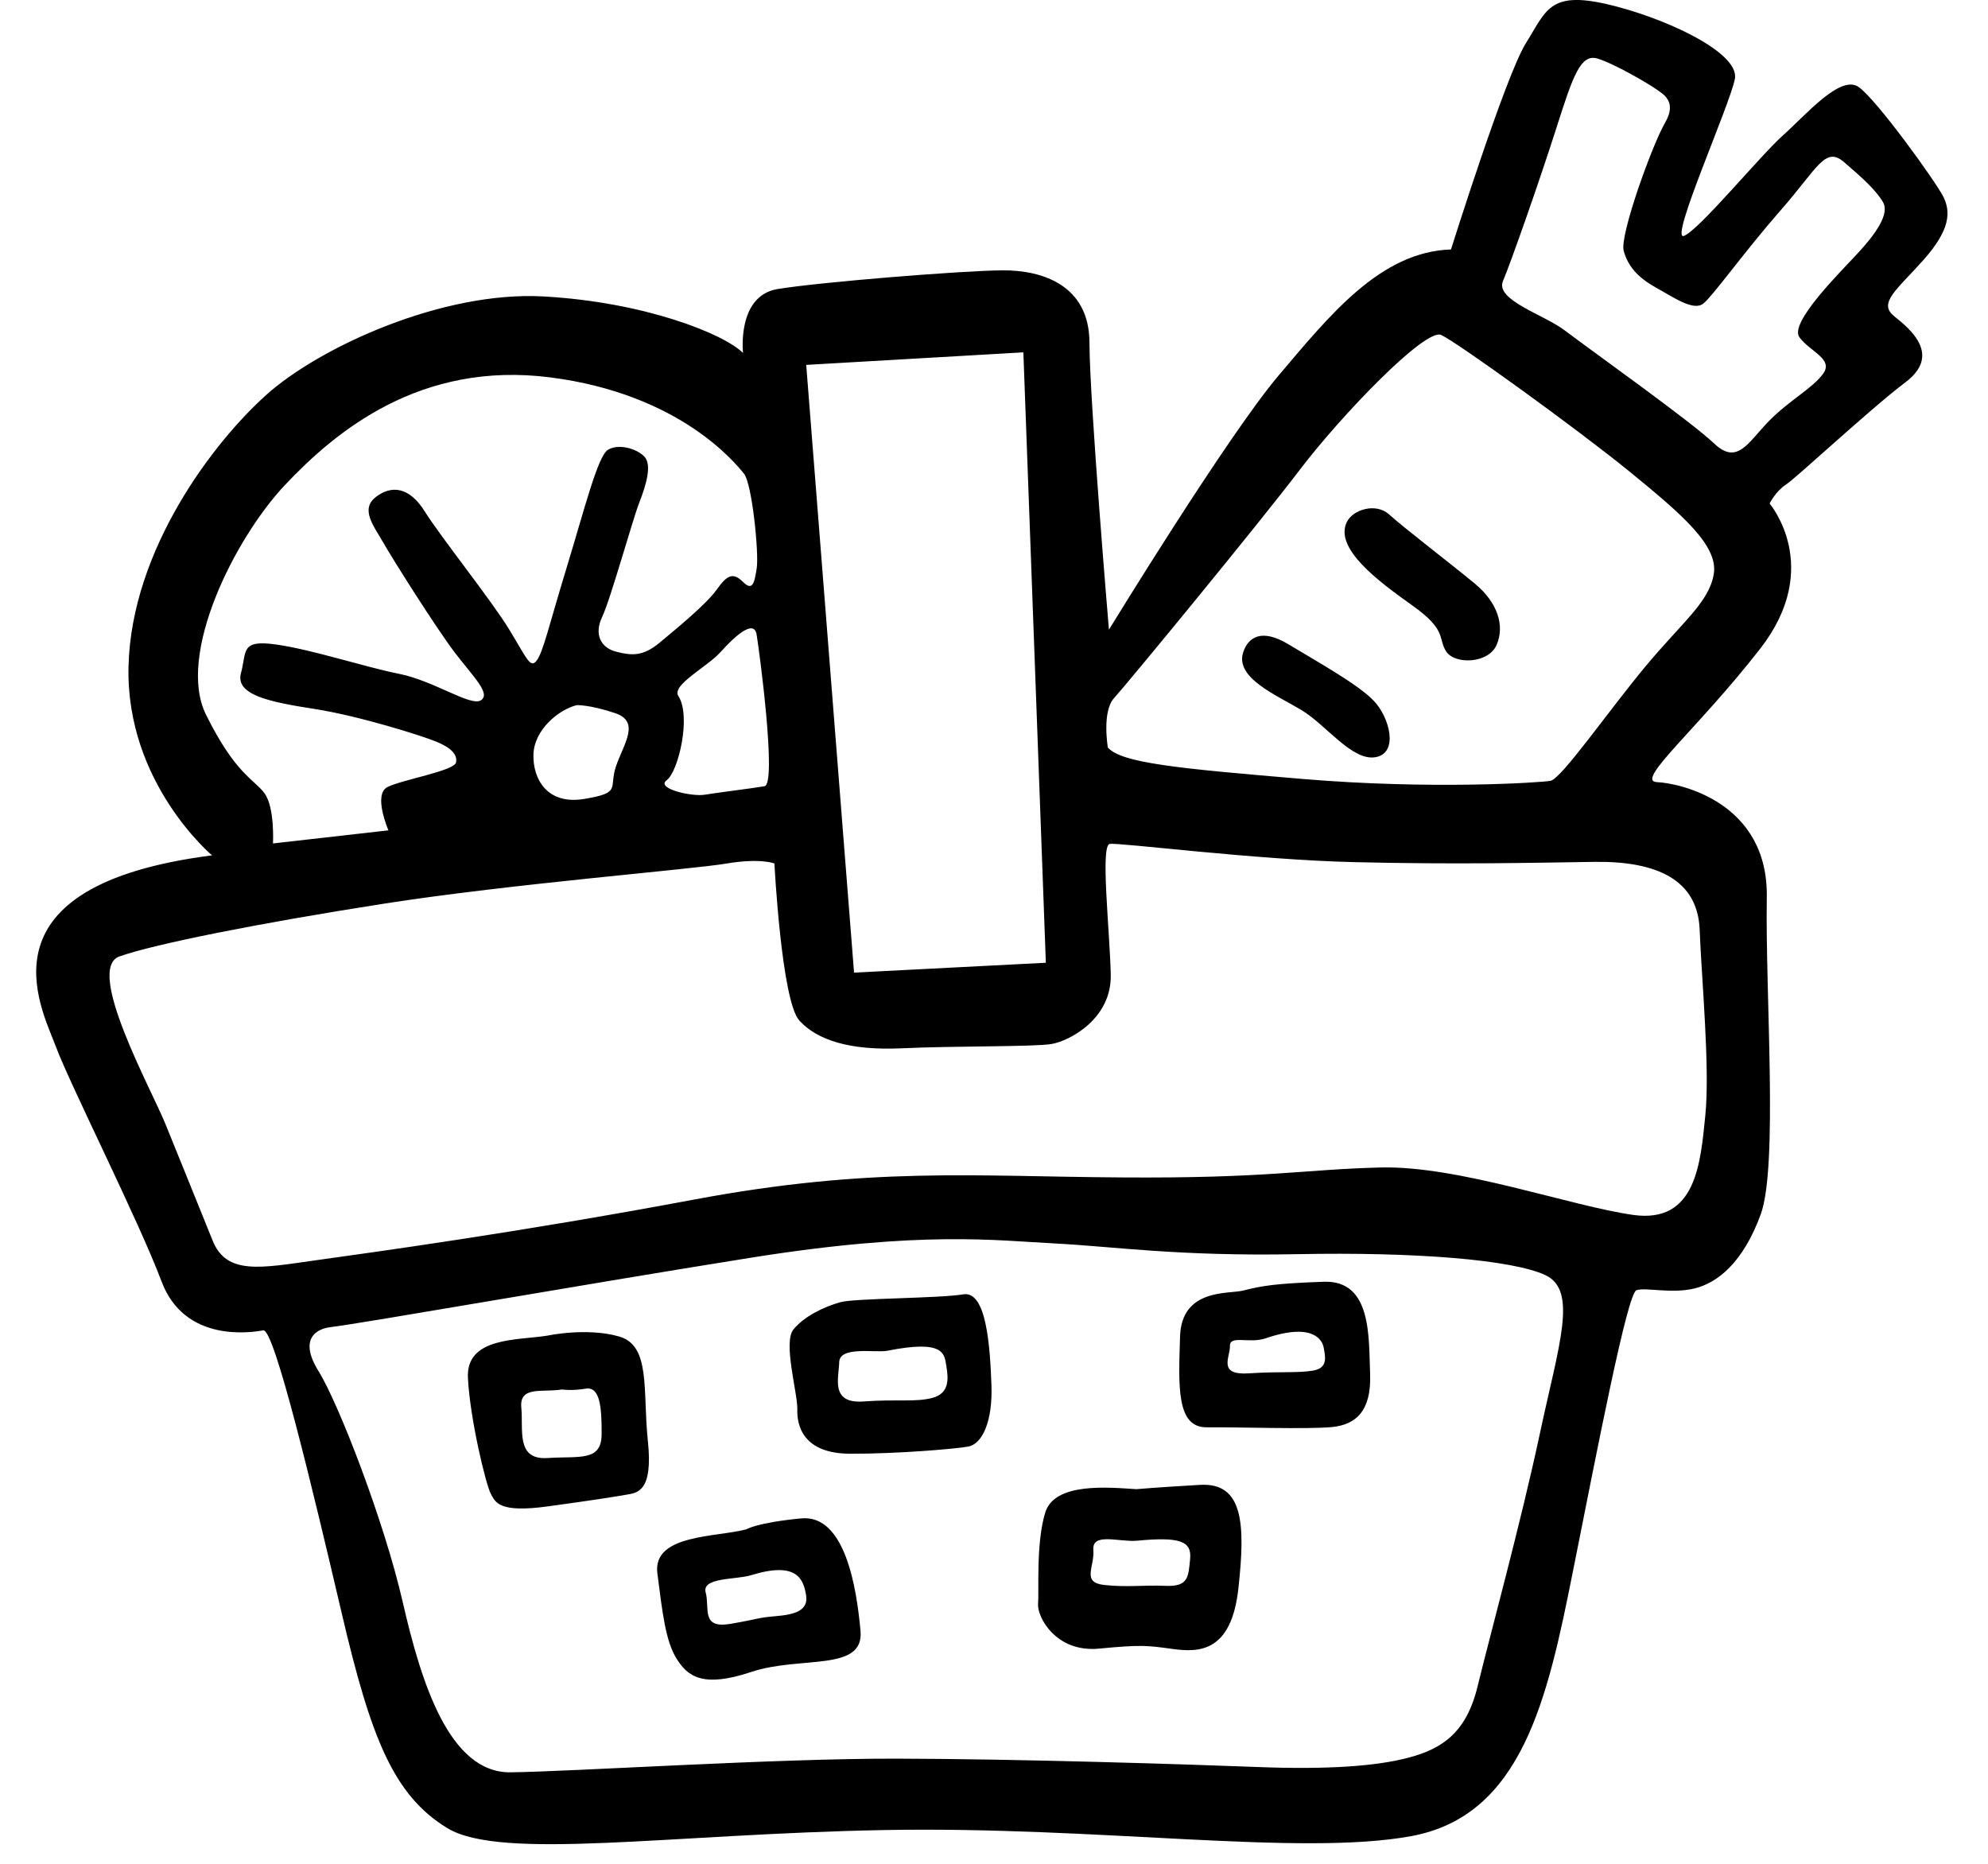
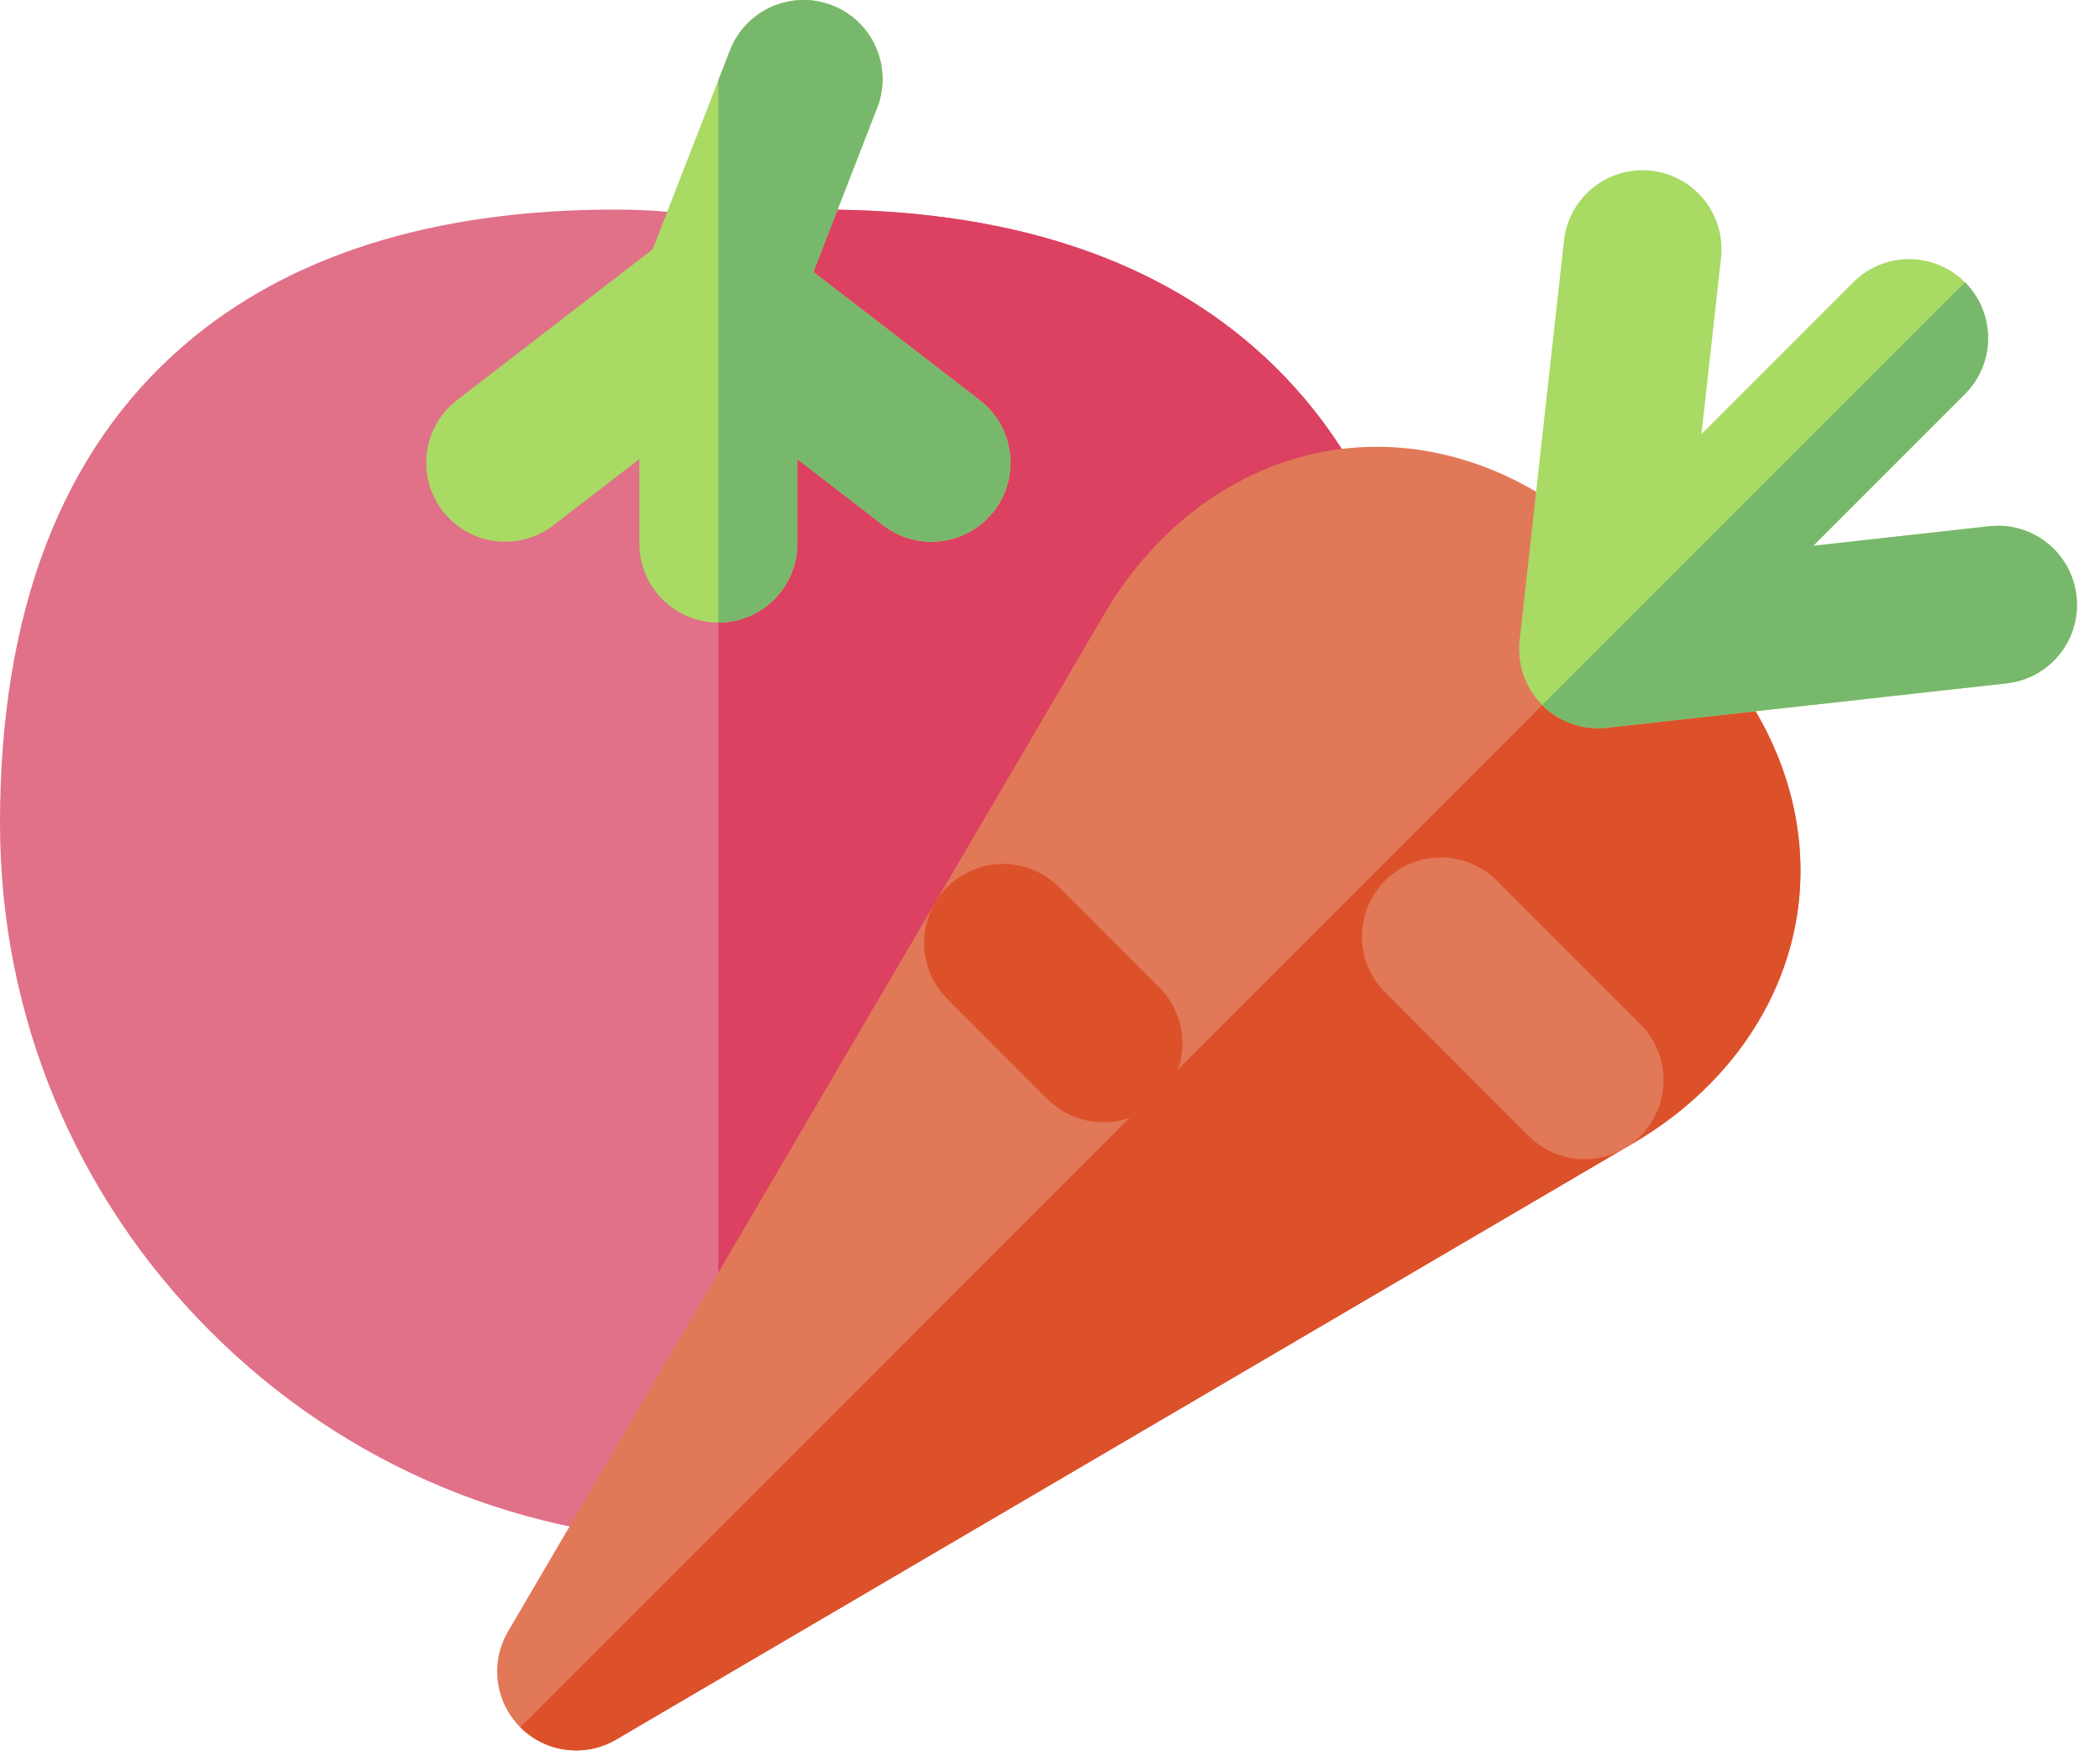
- <svg xmlns="http://www.w3.org/2000/svg" width="48" height="45" viewBox="0 0 48 45" fill="none">
-   <path d="M46.923 4.753C46.745 4.394 45.321 2.416 44.879 2.102C44.437 1.787 43.593 2.786 43.052 3.266C42.51 3.747 41.025 5.555 40.659 5.695C40.293 5.835 41.763 2.55 41.888 1.907C42.013 1.262 40.157 0.409 38.781 0.096C37.405 -0.216 37.33 0.263 36.84 1.047C36.35 1.83 35.034 6.023 35.034 6.023C33.33 6.078 32.109 7.607 30.876 9.061C29.642 10.515 26.775 15.203 26.775 15.203C26.775 15.203 26.308 9.677 26.305 8.276C26.302 6.875 25.153 6.524 24.22 6.527C23.286 6.529 19.754 6.814 18.769 6.98C17.786 7.147 17.94 8.522 17.94 8.522C17.472 8.056 15.552 7.291 13.116 7.157C10.68 7.023 7.717 8.38 6.433 9.531C5.148 10.682 3.173 13.273 3.103 16.088C3.034 18.902 5.12 20.652 5.12 20.652C-0.595 21.383 0.989 24.309 1.345 25.259C1.7 26.211 3.336 29.44 3.901 30.94C4.466 32.44 6.093 32.166 6.358 32.121C6.623 32.076 7.553 35.968 8.254 38.963C8.955 41.959 9.501 43.347 10.802 44.139C12.104 44.931 16.198 44.279 21.359 44.185C26.52 44.09 31.393 44.825 34.073 44.332C36.753 43.839 37.365 41.013 37.976 37.95C38.587 34.888 39.292 31.227 39.513 31.151C39.733 31.075 40.346 31.244 40.908 31.11C41.47 30.976 42.087 30.483 42.512 29.321C42.937 28.159 42.62 23.968 42.659 21.667C42.698 19.366 40.557 18.908 40.009 18.884C39.46 18.861 40.965 17.633 42.501 15.661C44.036 13.688 42.727 12.158 42.727 12.158C42.727 12.158 42.872 11.861 43.118 11.703C43.364 11.545 45.144 9.882 46.008 9.229C46.871 8.577 46.144 7.96 45.74 7.639C45.335 7.319 45.789 7.008 46.443 6.275C47.095 5.542 47.1 5.112 46.923 4.753ZM19.466 8.81L24.709 8.507L25.252 23.245L20.621 23.483L19.466 8.81ZM6.878 11.713C8.099 10.417 10.146 8.709 13.289 9.112C16.432 9.515 17.767 11.197 17.963 11.436C18.159 11.675 18.327 13.36 18.271 13.719C18.215 14.079 18.171 14.281 17.937 14.048C17.703 13.815 17.558 13.878 17.307 14.233C17.056 14.587 16.337 15.175 15.928 15.516C15.518 15.858 15.241 15.828 14.875 15.734C14.509 15.64 14.337 15.318 14.539 14.895C14.741 14.472 15.272 12.552 15.435 12.135C15.598 11.718 15.748 11.226 15.559 11.025C15.369 10.824 14.921 10.705 14.675 10.863C14.429 11.021 14.104 12.322 13.678 13.717C13.252 15.113 13.121 15.718 12.964 15.94C12.807 16.161 12.724 15.902 12.294 15.197C11.863 14.491 10.629 12.948 10.256 12.349C9.883 11.75 9.447 11.707 9.069 12.004C8.691 12.302 9.033 12.711 9.255 13.102C9.477 13.493 10.541 15.181 10.99 15.767C11.439 16.353 11.857 16.749 11.611 16.908C11.365 17.066 10.481 16.437 9.635 16.269C8.789 16.1 7.552 15.687 6.674 15.562C5.797 15.438 5.962 15.722 5.818 16.252C5.674 16.782 6.52 16.95 7.599 17.118C8.678 17.286 10.2 17.768 10.535 17.907C10.87 18.045 11.053 18.208 11.01 18.41C10.966 18.612 9.717 18.823 9.358 19.001C8.999 19.179 9.379 20.048 9.379 20.048L6.591 20.364C6.591 20.364 6.639 19.499 6.386 19.152C6.13 18.809 5.682 18.689 4.972 17.251C4.262 15.813 5.657 13.01 6.878 11.713ZM16.379 16.804C16.208 16.538 17.078 16.103 17.405 15.736C17.732 15.37 18.204 14.939 18.268 15.318C18.332 15.696 18.762 18.932 18.459 18.983C18.156 19.035 17.317 19.137 17.014 19.188C16.711 19.24 15.821 19.04 16.098 18.837C16.377 18.633 16.696 17.295 16.379 16.804ZM14.874 18.499C14.692 19.035 15.021 19.136 14.112 19.289C13.204 19.442 12.862 18.8 12.88 18.213C12.898 17.626 13.477 17.139 13.924 17.025C13.924 17.025 14.234 17.011 14.852 17.218C15.47 17.425 15.057 17.961 14.874 18.499ZM37.178 34.62C36.722 36.761 35.952 39.576 35.677 40.713C35.402 41.851 34.803 42.224 34.022 42.434C33.241 42.644 32.047 42.729 30.364 42.663C28.678 42.598 24.609 42.467 21.65 42.461C18.691 42.455 13.801 42.775 12.325 42.791C10.849 42.808 10.169 40.625 9.723 38.677C9.277 36.73 8.173 33.879 7.691 33.105C7.209 32.33 7.634 32.084 7.979 32.043C8.78 31.946 13.996 31.026 18.127 30.367C22.258 29.708 24.051 29.95 25.464 30.022C26.878 30.094 28.437 30.336 31.308 30.281C34.179 30.224 36.507 30.414 37.309 30.785C38.109 31.154 37.634 32.48 37.178 34.62ZM41.038 22.446C41.084 23.645 41.291 25.79 41.174 26.939C41.057 28.086 40.953 29.544 39.438 29.334C37.923 29.123 35.227 28.14 33.329 28.188C31.43 28.237 30.609 28.454 27.063 28.428C23.518 28.406 21.024 28.164 16.761 28.962C12.498 29.761 8.959 30.241 7.628 30.428C6.297 30.615 5.471 30.792 5.134 29.953C4.798 29.115 3.998 27.148 3.998 27.148C3.662 26.309 2.04 23.391 2.885 23.092C3.73 22.793 6.253 22.289 9.286 21.816C12.32 21.342 16.698 20.992 17.531 20.851C18.364 20.71 18.698 20.848 18.698 20.848C18.698 20.848 18.869 24.166 19.3 24.64C19.731 25.113 20.513 25.369 21.788 25.31C23.063 25.25 24.974 25.278 25.391 25.206C25.807 25.137 26.847 24.609 26.819 23.524C26.793 22.438 26.566 20.414 26.794 20.376C27.021 20.337 30.284 20.759 32.708 20.816C35.131 20.874 36.992 20.832 38.506 20.809C40.018 20.79 40.991 21.248 41.038 22.446ZM41.378 13.865C41.26 14.547 40.636 15.002 39.73 16.09C38.825 17.177 37.699 18.808 37.434 18.853C37.169 18.897 34.551 19.067 31.471 18.809C28.391 18.55 27.085 18.421 26.749 18.049C26.749 18.049 26.602 17.179 26.897 16.857C27.193 16.535 30.358 12.691 31.377 11.351C32.396 10.011 34.417 7.918 34.796 8.087C35.175 8.257 38.101 10.37 39.365 11.402C40.63 12.434 41.496 13.183 41.378 13.865ZM44.855 6.115C44.427 6.577 43.193 7.797 43.447 8.143C43.7 8.49 44.274 8.664 44.022 9.019C43.771 9.373 43.198 9.665 42.701 10.176C42.203 10.689 41.946 11.238 41.389 10.709C40.833 10.18 38.533 8.545 37.774 7.973C37.272 7.593 36.094 7.244 36.29 6.784C36.484 6.324 37.168 4.378 37.575 3.102C37.981 1.826 38.164 1.29 38.575 1.415C38.985 1.54 39.806 2.024 39.983 2.149C40.161 2.275 40.502 2.451 40.2 2.969C39.897 3.487 39.101 5.685 39.204 6.057C39.306 6.429 39.546 6.7 39.975 6.939C40.405 7.177 40.891 7.523 41.13 7.327C41.369 7.131 42.124 6.069 43.005 5.064C43.886 4.059 44.067 3.522 44.523 3.913C44.979 4.303 45.301 4.599 45.466 4.883C45.63 5.167 45.284 5.652 44.855 6.115ZM31.116 15.56C30.465 15.164 30.139 15.381 30.018 15.746C29.811 16.365 30.815 16.779 31.422 17.143C32.028 17.508 32.642 18.377 33.21 18.282C33.776 18.185 33.555 17.328 33.175 16.926C32.796 16.521 31.767 15.956 31.116 15.56ZM33.544 12.424C33.221 12.128 32.668 12.306 32.522 12.597C32.203 13.235 33.27 14.028 34.11 14.625C34.951 15.223 34.712 15.418 34.921 15.733C35.13 16.048 35.942 16.027 36.138 15.566C36.334 15.105 36.161 14.55 35.617 14.097C35.074 13.646 33.867 12.721 33.544 12.424ZM19.345 36.66C18.273 36.764 18.027 36.922 18.027 36.922C17.321 37.119 15.75 37.034 15.872 37.987C15.994 38.939 16.071 39.627 16.337 40.049C16.603 40.473 16.963 40.761 18.142 40.367C19.321 39.973 20.868 40.374 20.777 39.377C20.686 38.379 20.417 36.558 19.345 36.66ZM18.731 39.021C18.271 39.06 18.353 39.084 17.634 39.207C16.915 39.329 17.141 38.823 17.039 38.451C16.937 38.079 17.769 38.145 18.136 38.032C19.246 37.689 19.398 38.131 19.462 38.509C19.526 38.888 19.192 38.982 18.731 39.021ZM31.964 30.947C30.803 30.987 30.463 31.045 30.015 31.16C29.672 31.247 28.526 31.1 28.492 32.273C28.457 33.447 28.395 34.468 29.134 34.461C29.873 34.454 31.595 34.513 32.169 34.454C32.743 34.396 33.115 34.06 33.081 33.171C33.046 32.282 33.125 30.907 31.964 30.947ZM31.704 33.092C31.326 33.156 30.928 33.108 30.159 33.158C29.388 33.211 29.704 32.768 29.697 32.497C29.689 32.226 30.161 32.448 30.56 32.312C31.702 31.923 31.929 32.353 31.961 32.541C31.993 32.733 32.082 33.029 31.704 33.092ZM28.977 35.851C27.936 35.91 27.437 35.955 27.437 35.955C26.768 35.912 25.462 35.782 25.237 36.521C25.01 37.258 25.09 38.414 25.064 38.729C25.041 39.044 25.497 39.902 26.531 39.805C27.564 39.707 27.684 39.727 28.323 39.814C28.961 39.901 29.737 39.885 29.902 38.339C30.072 36.793 30.019 35.791 28.977 35.851ZM28.735 37.643C28.692 38.079 28.693 38.312 28.143 38.289C27.594 38.266 27.216 38.329 26.661 38.268C26.105 38.206 26.432 37.838 26.399 37.416C26.368 36.993 27.025 37.238 27.454 37.199C28.488 37.101 28.779 37.207 28.735 37.643ZM15.643 34.794C15.514 33.57 15.72 32.484 14.943 32.267C14.166 32.046 13.227 32.246 13.227 32.246C12.508 32.367 11.246 32.269 11.298 33.272C11.35 34.275 11.733 35.844 11.847 36.059C11.961 36.274 12.043 36.532 13.223 36.371C14.403 36.21 14.857 36.134 15.121 36.089C15.387 36.044 15.772 36.019 15.643 34.794ZM14.526 34.632C14.521 35.295 13.991 35.152 13.221 35.203C12.451 35.254 12.639 34.522 12.587 33.986C12.535 33.45 13.11 33.626 13.564 33.548C13.564 33.548 13.804 33.585 14.144 33.528C14.485 33.473 14.531 33.971 14.526 34.632ZM23.257 31.251C22.689 31.348 20.626 31.345 20.292 31.44C19.879 31.557 19.416 31.783 19.158 32.098C18.9 32.413 19.262 33.638 19.251 34.029C19.239 34.421 19.392 35.094 20.522 35.099C21.652 35.103 23.033 34.986 23.374 34.927C23.715 34.869 23.972 34.322 23.938 33.432C23.904 32.543 23.825 31.154 23.257 31.251ZM22.851 32.993C22.902 33.296 22.922 33.642 22.512 33.751C22.102 33.859 21.66 33.778 20.852 33.837C20.044 33.897 20.251 33.276 20.263 32.886C20.275 32.494 21.137 32.668 21.424 32.613C22.818 32.336 22.8 32.69 22.851 32.993Z" fill="black" />
+ <svg xmlns="http://www.w3.org/2000/svg" width="60" height="50" viewBox="0 0 60 50" fill="none">
+   <path d="M41.048 23.539C41.048 23.532 41.048 23.524 41.048 23.517C41.048 23.514 41.047 23.509 41.047 23.506C41.035 17.485 39.274 12.909 35.806 9.901C32.811 7.303 28.66 5.986 23.47 5.986C22.491 5.986 21.502 6.069 20.524 6.232C19.545 6.069 18.557 5.986 17.578 5.986C12.384 5.986 8.235 7.293 5.246 9.872C1.765 12.875 -0 17.466 5.70764e-09 23.517C-0 28.999 2.135 34.153 6.011 38.03C9.888 41.906 15.042 44.041 20.524 44.041C26.006 44.041 31.16 41.906 35.037 38.03C38.897 34.169 41.029 29.042 41.047 23.585C41.047 23.58 41.048 23.574 41.048 23.569C41.048 23.559 41.048 23.549 41.048 23.539Z" fill="#E07188" />
+   <path d="M41.048 23.517C41.048 23.514 41.047 23.509 41.047 23.506C41.035 17.485 39.274 12.909 35.806 9.901C32.811 7.303 28.66 5.986 23.47 5.986C22.491 5.986 21.502 6.069 20.524 6.232V44.041C26.006 44.041 31.16 41.906 35.036 38.029C38.897 34.169 41.029 29.042 41.047 23.585C41.047 23.579 41.048 23.574 41.048 23.569C41.048 23.559 41.047 23.549 41.047 23.539C41.047 23.532 41.048 23.525 41.048 23.517Z" fill="#DC4161" />
+   <path d="M27.991 11.43L23.239 7.767L25.063 3.075C25.514 1.913 24.939 0.605 23.777 0.154C22.615 -0.298 21.308 0.278 20.856 1.44L18.648 7.12L13.057 11.429C12.07 12.19 11.886 13.608 12.647 14.595C12.708 14.673 12.772 14.747 12.841 14.815C13.631 15.605 14.904 15.705 15.812 15.005L18.267 13.113V15.527C18.267 16.15 18.52 16.714 18.928 17.122C19.336 17.531 19.901 17.783 20.524 17.783C21.77 17.783 22.781 16.773 22.781 15.527V13.113L25.235 15.005C26.222 15.765 27.64 15.582 28.401 14.595C29.161 13.608 28.978 12.19 27.991 11.43Z" fill="#A8DA64" />
+   <path d="M51.376 25.918C51.726 23.187 50.687 20.381 48.525 18.219L45.986 15.679C43.824 13.517 41.018 12.479 38.287 12.829C35.556 13.179 33.102 14.893 31.556 17.531L14.515 46.602C13.995 47.488 14.139 48.612 14.866 49.339C15.592 50.065 16.717 50.209 17.603 49.69L46.674 32.648C49.312 31.103 51.026 28.649 51.376 25.918Z" fill="#E17858" />
+   <path d="M51.376 25.918C51.726 23.187 50.687 20.381 48.525 18.219L47.255 16.949L14.866 49.339C15.592 50.065 16.717 50.209 17.603 49.69L46.674 32.649C49.312 31.103 51.026 28.649 51.376 25.918Z" fill="#DD512A" />
+   <path d="M46.869 29.258L42.766 25.155C41.885 24.273 40.456 24.273 39.575 25.155C38.693 26.036 38.693 27.465 39.575 28.346L43.678 32.449C44.559 33.331 45.988 33.331 46.869 32.449C47.751 31.568 47.751 30.139 46.869 29.258Z" fill="#E17858" />
+   <path d="M33.121 28.204L30.256 25.339C30.256 25.339 30.256 25.339 30.256 25.339C29.374 24.458 27.945 24.458 27.064 25.339C26.183 26.22 26.183 27.649 27.064 28.53L29.929 31.396C29.929 31.396 29.929 31.396 29.929 31.396C30.81 32.277 32.239 32.277 33.12 31.396C34.002 30.515 34.002 29.086 33.121 28.204Z" fill="#DD512A" />
+   <path d="M59.328 17.026C59.191 15.787 58.075 14.895 56.836 15.032L51.805 15.591L56.142 11.254C57.023 10.373 57.023 8.944 56.142 8.063C55.261 7.181 53.831 7.181 52.95 8.063L48.613 12.4L49.172 7.369C49.31 6.13 48.417 5.014 47.178 4.877C45.94 4.739 44.824 5.631 44.686 6.87L43.417 18.296C43.416 18.3 43.416 18.305 43.416 18.309C43.416 18.312 43.415 18.314 43.415 18.317C43.414 18.321 43.413 18.325 43.413 18.329C43.41 18.368 43.409 18.408 43.407 18.447C43.406 18.482 43.403 18.516 43.403 18.551C43.403 18.555 43.403 18.558 43.403 18.562C43.403 18.588 43.406 18.614 43.407 18.64C43.409 18.687 43.411 18.733 43.416 18.78C43.416 18.785 43.416 18.789 43.417 18.794C43.417 18.797 43.418 18.799 43.418 18.802C43.421 18.828 43.426 18.853 43.43 18.878C43.431 18.889 43.433 18.899 43.435 18.91C43.439 18.935 43.441 18.96 43.446 18.984C43.449 19 43.454 19.015 43.457 19.031C43.463 19.059 43.47 19.087 43.478 19.115C43.483 19.138 43.488 19.161 43.495 19.183C43.499 19.198 43.505 19.212 43.51 19.227C43.514 19.24 43.518 19.253 43.523 19.265C43.53 19.287 43.536 19.309 43.544 19.33C43.55 19.346 43.556 19.363 43.563 19.379C43.571 19.401 43.582 19.422 43.591 19.444C43.609 19.486 43.628 19.528 43.649 19.568C43.66 19.591 43.673 19.614 43.685 19.636C43.705 19.671 43.725 19.705 43.745 19.739C43.751 19.748 43.757 19.758 43.763 19.767C43.773 19.783 43.784 19.799 43.795 19.815C43.822 19.855 43.85 19.893 43.88 19.931C43.888 19.941 43.895 19.952 43.903 19.962C43.909 19.969 43.915 19.976 43.921 19.983C43.966 20.038 44.013 20.091 44.063 20.141C44.063 20.141 44.064 20.141 44.064 20.142C44.064 20.142 44.065 20.142 44.065 20.143C44.115 20.192 44.168 20.24 44.222 20.285C44.229 20.291 44.236 20.297 44.243 20.302C44.254 20.311 44.265 20.318 44.275 20.326C44.312 20.355 44.35 20.383 44.39 20.41C44.406 20.421 44.422 20.432 44.439 20.443C44.448 20.449 44.457 20.454 44.466 20.46C44.5 20.481 44.534 20.501 44.569 20.52C44.592 20.532 44.614 20.545 44.637 20.557C44.678 20.577 44.72 20.596 44.761 20.614C44.783 20.624 44.804 20.634 44.826 20.643C44.842 20.649 44.859 20.655 44.875 20.661C44.897 20.669 44.919 20.676 44.941 20.683C44.953 20.687 44.966 20.692 44.978 20.696C44.993 20.7 45.007 20.706 45.022 20.711C45.044 20.717 45.067 20.722 45.09 20.727C45.118 20.735 45.146 20.742 45.175 20.748C45.191 20.752 45.206 20.756 45.221 20.759C45.246 20.764 45.27 20.767 45.295 20.77C45.305 20.772 45.315 20.774 45.325 20.775C45.352 20.779 45.377 20.784 45.404 20.787C45.406 20.787 45.408 20.788 45.411 20.788C45.416 20.789 45.421 20.789 45.425 20.789C45.472 20.794 45.519 20.796 45.566 20.798C45.591 20.799 45.617 20.802 45.643 20.802C45.647 20.802 45.651 20.802 45.654 20.802C45.689 20.802 45.725 20.799 45.759 20.797C45.798 20.796 45.838 20.796 45.876 20.792C45.882 20.791 45.887 20.79 45.893 20.79C45.894 20.789 45.895 20.789 45.895 20.789C45.9 20.789 45.905 20.789 45.909 20.788L57.335 19.519C58.573 19.381 59.466 18.265 59.328 17.026Z" fill="#A8DA64" />
+   <path d="M59.328 17.026C59.19 15.787 58.074 14.895 56.836 15.032L51.805 15.591L56.142 11.254C57.023 10.373 57.023 8.944 56.142 8.063L44.063 20.141C44.064 20.141 44.064 20.141 44.065 20.142C44.114 20.192 44.167 20.238 44.222 20.284C44.229 20.289 44.236 20.296 44.243 20.301C44.253 20.31 44.264 20.317 44.275 20.325C44.312 20.354 44.35 20.382 44.39 20.409C44.406 20.42 44.422 20.431 44.438 20.442C44.447 20.448 44.457 20.453 44.466 20.459C44.5 20.48 44.534 20.5 44.569 20.519C44.591 20.531 44.614 20.544 44.637 20.556C44.678 20.576 44.719 20.595 44.761 20.613C44.783 20.623 44.804 20.633 44.826 20.642C44.842 20.648 44.859 20.654 44.875 20.66C44.896 20.668 44.918 20.675 44.94 20.682C44.953 20.686 44.965 20.691 44.978 20.695C44.993 20.699 45.007 20.705 45.022 20.71C45.044 20.716 45.067 20.721 45.089 20.727C45.118 20.734 45.146 20.741 45.175 20.747C45.19 20.751 45.205 20.755 45.221 20.758C45.245 20.763 45.27 20.765 45.295 20.77C45.305 20.771 45.315 20.773 45.325 20.774C45.351 20.778 45.377 20.783 45.403 20.786C45.406 20.786 45.408 20.787 45.41 20.787C45.416 20.788 45.42 20.788 45.425 20.788C45.472 20.793 45.519 20.795 45.565 20.797C45.591 20.798 45.617 20.801 45.643 20.801C45.646 20.801 45.651 20.801 45.654 20.801C45.689 20.801 45.724 20.798 45.759 20.797C45.798 20.795 45.837 20.794 45.876 20.791C45.881 20.791 45.887 20.789 45.893 20.788C45.894 20.788 45.894 20.788 45.895 20.788C45.9 20.788 45.904 20.788 45.909 20.787L57.335 19.518C58.573 19.381 59.466 18.265 59.328 17.026Z" fill="#78B86D" />
+   <path d="M27.991 11.43L23.239 7.767L25.063 3.075C25.514 1.913 24.939 0.605 23.777 0.154C22.615 -0.298 21.308 0.278 20.856 1.44L20.524 2.294V17.783C21.77 17.783 22.781 16.773 22.781 15.527V13.113L25.235 15.005C26.223 15.765 27.64 15.582 28.401 14.595C29.161 13.608 28.978 12.19 27.991 11.43Z" fill="#78B86D" />
</svg>
